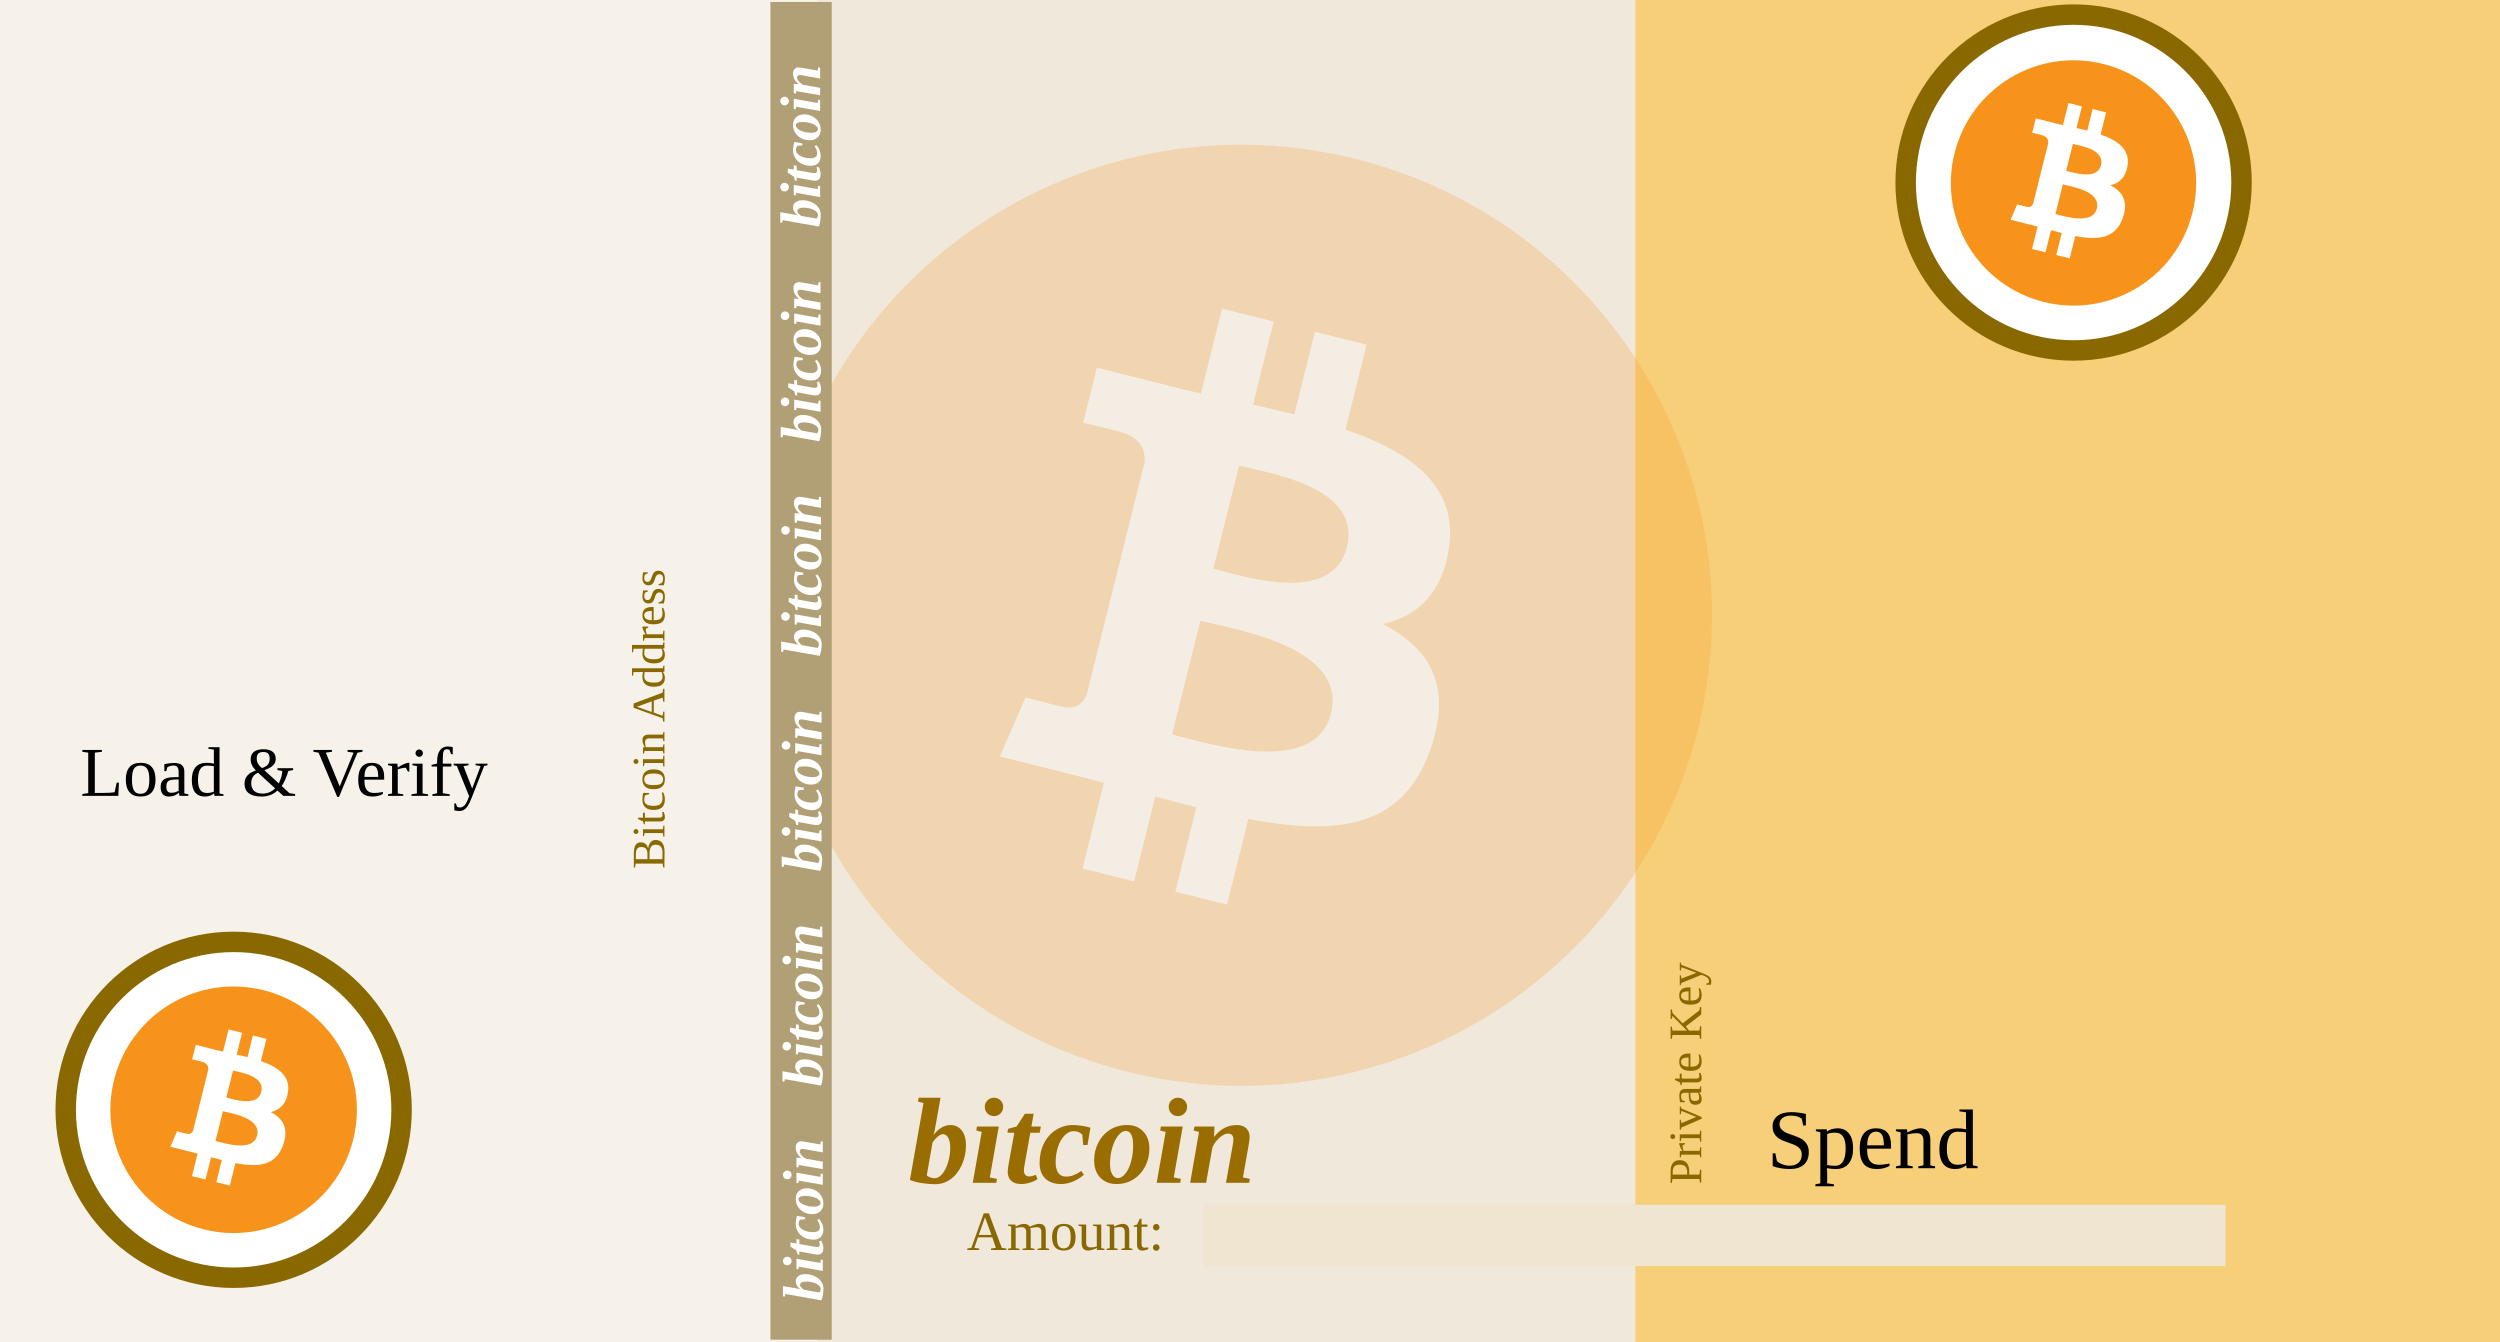
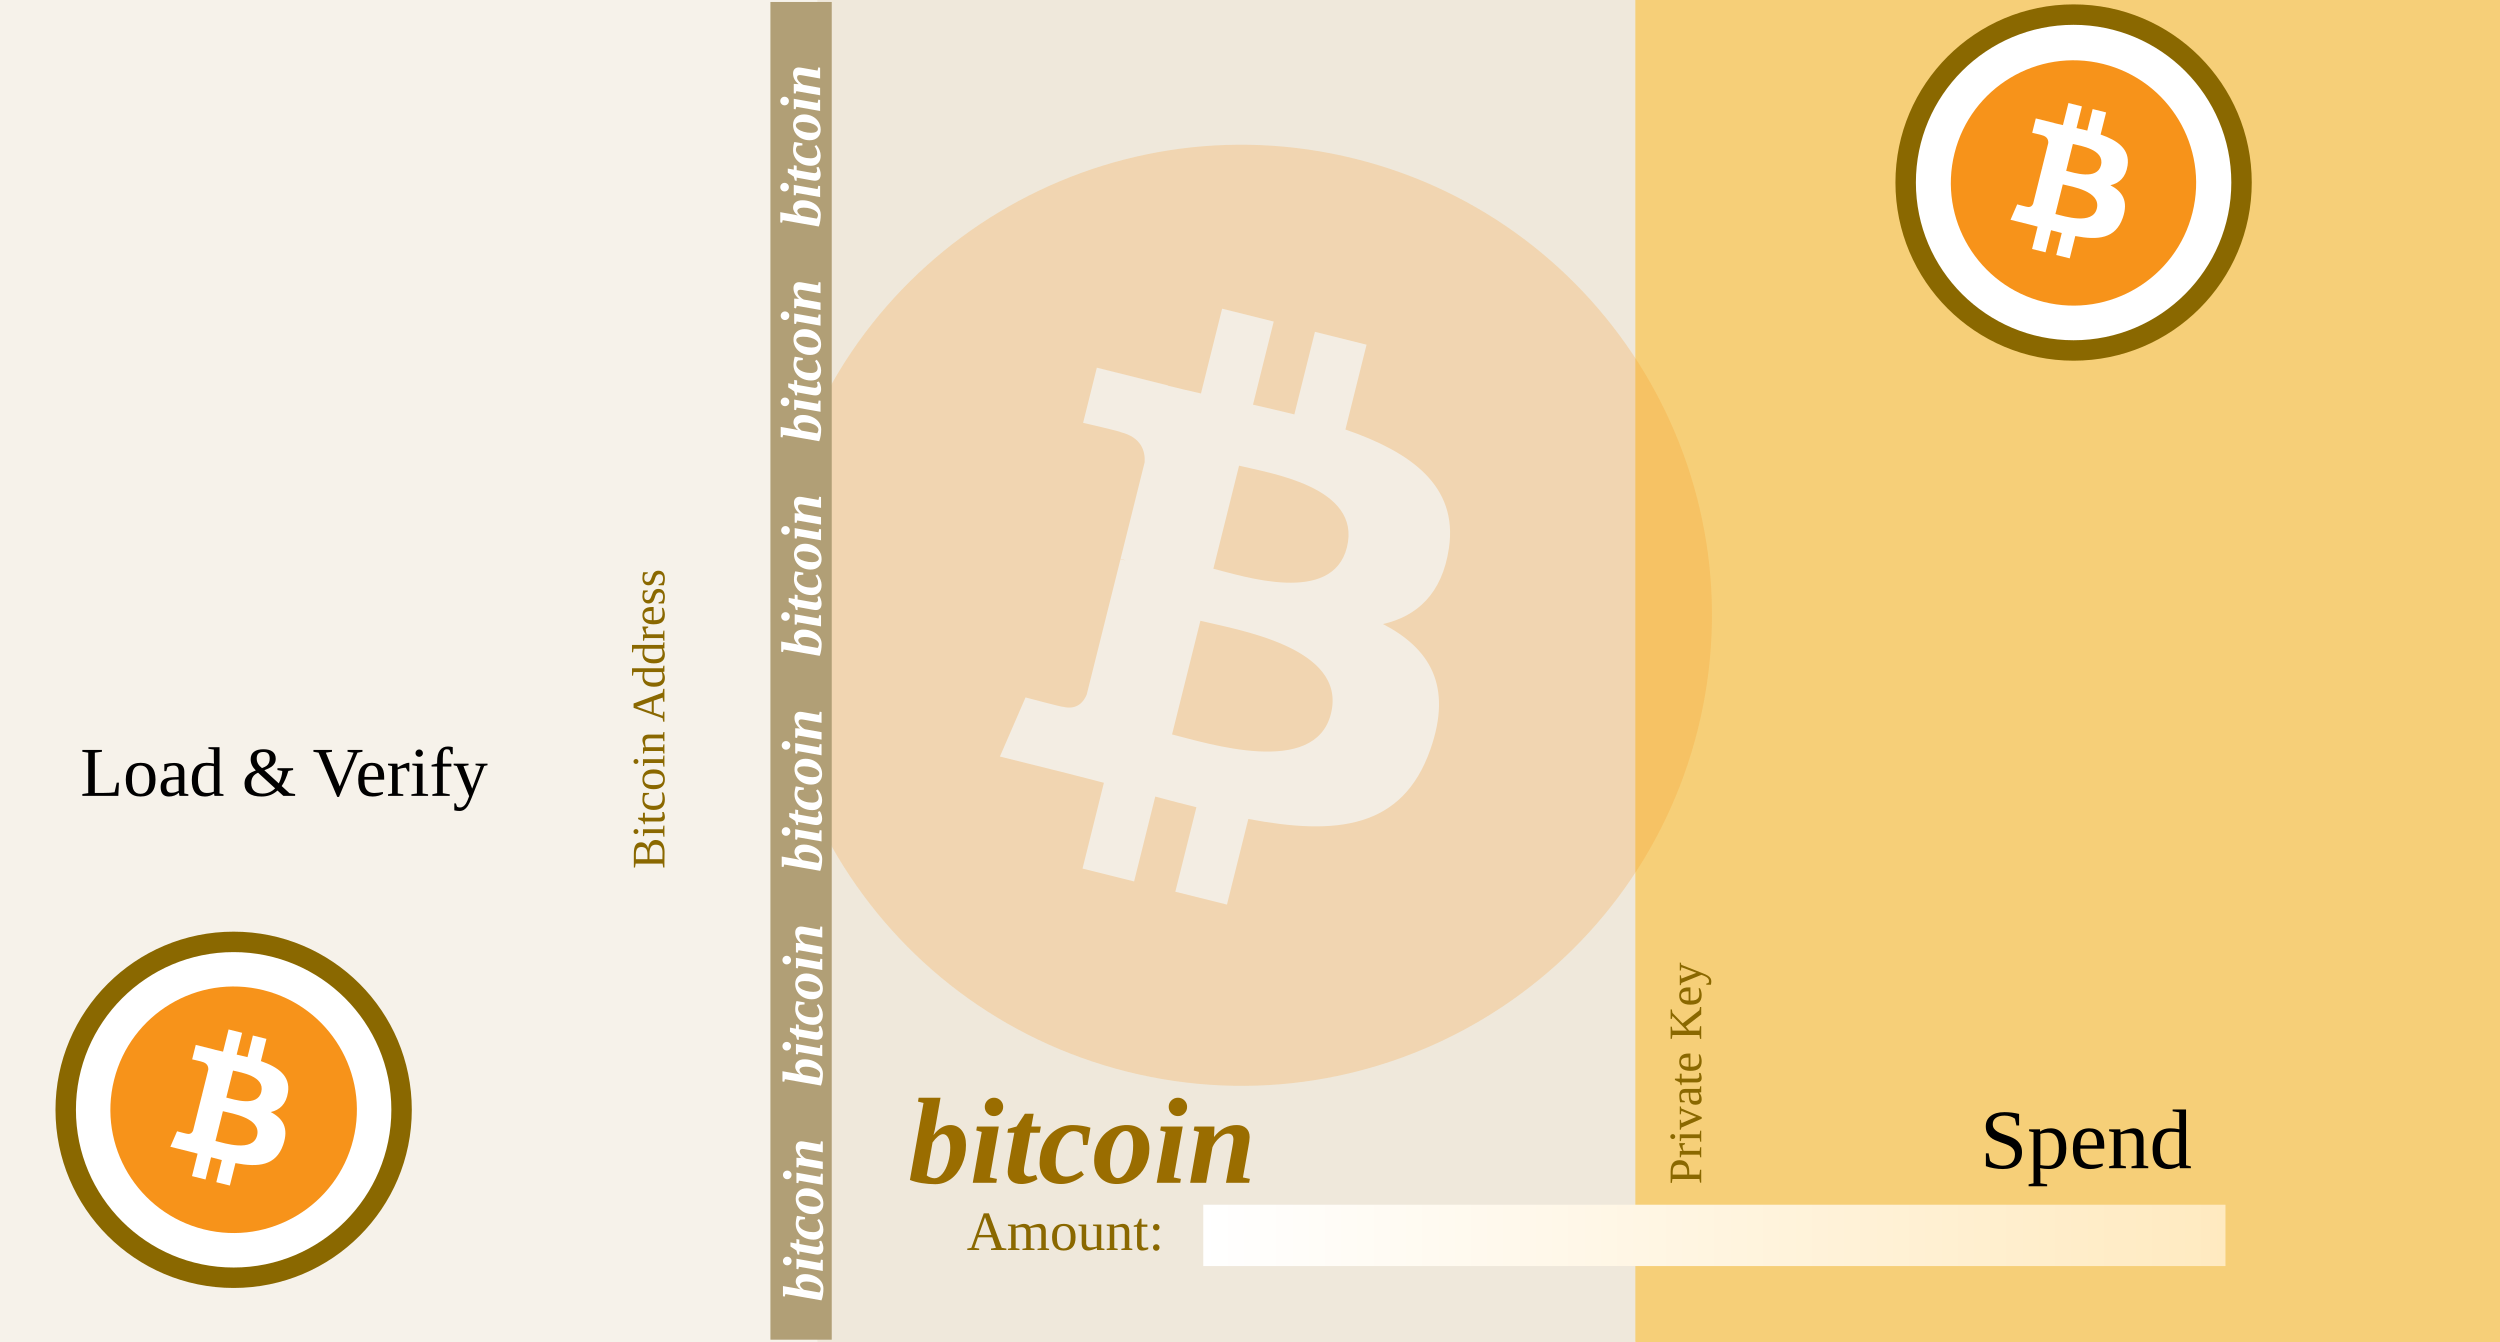
- <svg xmlns="http://www.w3.org/2000/svg" width="1712" height="919" viewBox="0 0 1712 919" version="1.1" id="svg15" xml:space="preserve">
+ <svg xmlns="http://www.w3.org/2000/svg" xmlns:xlink="http://www.w3.org/1999/xlink" width="1712" height="919" viewBox="0 0 1712 919" version="1.1" id="svg15" xml:space="preserve">
  <defs id="defs2">
+     <linearGradient id="linearGradient16">
+       <stop style="stop-color:#ffffff;stop-opacity:1;" offset="0" id="stop16" />
+       <stop style="stop-color:#ffeac0;stop-opacity:1;" offset="1" id="stop17" />
+     </linearGradient>
    <linearGradient id="bg" x1="0" x2="1254.324" gradientTransform="matrix(1.364879,0,0,0.7326657,0,-0.2687474)" y1="0" y2="0" gradientUnits="userSpaceOnUse">
      <stop offset="0%" stop-color="#f5f0e6" id="stop1" />
      <stop offset="100%" stop-color="#f3c96a" id="stop2" />
    </linearGradient>
+     <linearGradient xlink:href="#linearGradient16" id="linearGradient17" x1="824" y1="846" x2="1524" y2="846" gradientUnits="userSpaceOnUse" />
  </defs>
  <rect width="1712" height="919" fill="url(#bg)" id="rect2" style="fill:url(#bg)" x="0" y="-0.269" />
  <rect x="0" y="0" width="560" height="919" fill="#f6f2ea" id="rect3" />
  <rect x="560" y="0" width="560" height="919" fill="#efe8db" id="rect4" />
  <rect x="1120" y="0" width="592" height="919" fill="#f6cf78" id="rect5" />
  <text x="55" y="545" font-size="48" fill="#000" id="text6">Load &amp; Verify</text>
-   <text x="1210" y="800" font-size="58" fill="#000" id="text7">Spend</text>
+   <text x="1356" y="800" font-size="58px" fill="#000000" id="text7">Spend</text>
  <g opacity="0.22" id="g8">
    <g transform="matrix(10.07014,0,0,10.07014,527.954,99.07685)" id="g2-6">
      <path fill="#f7931a" d="M 63.033,39.744 C 58.759,56.887 41.396,67.32 24.251,63.045 7.113,58.771 -3.32,41.407 0.956,24.265 5.228,7.12 22.591,-3.314 39.731,0.96 56.875,5.234 67.307,22.6 63.033,39.744 Z" id="path1-2" />
      <path fill="#ffffff" d="M 46.103,27.444 C 46.74,23.186 43.498,20.897 39.065,19.37 l 1.438,-5.768 -3.511,-0.875 -1.4,5.616 c -0.923,-0.23 -1.871,-0.447 -2.813,-0.662 l 1.41,-5.653 -3.509,-0.875 -1.439,5.766 c -0.764,-0.174 -1.514,-0.346 -2.242,-0.527 l 0.004,-0.018 -4.842,-1.209 -0.934,3.75 c 0,0 2.605,0.597 2.55,0.634 1.422,0.355 1.679,1.296 1.636,2.042 l -1.638,6.571 c 0.098,0.025 0.225,0.061 0.365,0.117 -0.117,-0.029 -0.242,-0.061 -0.371,-0.092 l -2.296,9.205 c -0.174,0.432 -0.615,1.08 -1.609,0.834 0.035,0.051 -2.552,-0.637 -2.552,-0.637 l -1.743,4.019 4.569,1.139 c 0.85,0.213 1.683,0.436 2.503,0.646 l -1.453,5.834 3.507,0.875 1.439,-5.772 c 0.958,0.26 1.888,0.5 2.798,0.726 l -1.434,5.745 3.511,0.875 1.453,-5.823 c 5.987,1.133 10.489,0.676 12.384,-4.739 1.527,-4.36 -0.076,-6.875 -3.226,-8.515 2.294,-0.529 4.022,-2.038 4.483,-5.155 z m -8.022,11.249 c -1.085,4.36 -8.426,2.003 -10.806,1.412 l 1.928,-7.729 c 2.38,0.594 10.012,1.77 8.878,6.317 z m 1.086,-11.312 c -0.99,3.966 -7.1,1.951 -9.082,1.457 l 1.748,-7.01 c 1.982,0.494 8.365,1.416 7.334,5.553 z" id="path2-9" />
    </g>
  </g>
  <g transform="translate(160,760)" id="g9">
    <circle r="115" fill="#fff" stroke="#8a6800" stroke-width="14" id="circle8" />
    <g transform="matrix(2.638281,0,0,2.638281,-84.4123,-84.46494)" id="g2">
      <path fill="#f7931a" d="M 63.033,39.744 C 58.759,56.887 41.396,67.32 24.251,63.045 7.113,58.771 -3.32,41.407 0.956,24.265 5.228,7.12 22.591,-3.314 39.731,0.96 56.875,5.234 67.307,22.6 63.033,39.744 Z" id="path1" />
      <path fill="#ffffff" d="M 46.103,27.444 C 46.74,23.186 43.498,20.897 39.065,19.37 l 1.438,-5.768 -3.511,-0.875 -1.4,5.616 c -0.923,-0.23 -1.871,-0.447 -2.813,-0.662 l 1.41,-5.653 -3.509,-0.875 -1.439,5.766 c -0.764,-0.174 -1.514,-0.346 -2.242,-0.527 l 0.004,-0.018 -4.842,-1.209 -0.934,3.75 c 0,0 2.605,0.597 2.55,0.634 1.422,0.355 1.679,1.296 1.636,2.042 l -1.638,6.571 c 0.098,0.025 0.225,0.061 0.365,0.117 -0.117,-0.029 -0.242,-0.061 -0.371,-0.092 l -2.296,9.205 c -0.174,0.432 -0.615,1.08 -1.609,0.834 0.035,0.051 -2.552,-0.637 -2.552,-0.637 l -1.743,4.019 4.569,1.139 c 0.85,0.213 1.683,0.436 2.503,0.646 l -1.453,5.834 3.507,0.875 1.439,-5.772 c 0.958,0.26 1.888,0.5 2.798,0.726 l -1.434,5.745 3.511,0.875 1.453,-5.823 c 5.987,1.133 10.489,0.676 12.384,-4.739 1.527,-4.36 -0.076,-6.875 -3.226,-8.515 2.294,-0.529 4.022,-2.038 4.483,-5.155 z m -8.022,11.249 c -1.085,4.36 -8.426,2.003 -10.806,1.412 l 1.928,-7.729 c 2.38,0.594 10.012,1.77 8.878,6.317 z m 1.086,-11.312 c -0.99,3.966 -7.1,1.951 -9.082,1.457 l 1.748,-7.01 c 1.982,0.494 8.365,1.416 7.334,5.553 z" id="path2" />
    </g>
  </g>
  <g transform="translate(1420,125)" id="g11">
    <circle r="115" fill="#fff" stroke="#8a6800" stroke-width="14" id="circle10" />
    <g transform="matrix(2.62525,0,0,2.62525,-84.06501,-83.72794)" id="g2-7">
      <path fill="#f7931a" d="M 63.033,39.744 C 58.759,56.887 41.396,67.32 24.251,63.045 7.113,58.771 -3.32,41.407 0.956,24.265 5.228,7.12 22.591,-3.314 39.731,0.96 56.875,5.234 67.307,22.6 63.033,39.744 Z" id="path1-5" />
      <path fill="#ffffff" d="M 46.103,27.444 C 46.74,23.186 43.498,20.897 39.065,19.37 l 1.438,-5.768 -3.511,-0.875 -1.4,5.616 c -0.923,-0.23 -1.871,-0.447 -2.813,-0.662 l 1.41,-5.653 -3.509,-0.875 -1.439,5.766 c -0.764,-0.174 -1.514,-0.346 -2.242,-0.527 l 0.004,-0.018 -4.842,-1.209 -0.934,3.75 c 0,0 2.605,0.597 2.55,0.634 1.422,0.355 1.679,1.296 1.636,2.042 l -1.638,6.571 c 0.098,0.025 0.225,0.061 0.365,0.117 -0.117,-0.029 -0.242,-0.061 -0.371,-0.092 l -2.296,9.205 c -0.174,0.432 -0.615,1.08 -1.609,0.834 0.035,0.051 -2.552,-0.637 -2.552,-0.637 l -1.743,4.019 4.569,1.139 c 0.85,0.213 1.683,0.436 2.503,0.646 l -1.453,5.834 3.507,0.875 1.439,-5.772 c 0.958,0.26 1.888,0.5 2.798,0.726 l -1.434,5.745 3.511,0.875 1.453,-5.823 c 5.987,1.133 10.489,0.676 12.384,-4.739 1.527,-4.36 -0.076,-6.875 -3.226,-8.515 2.294,-0.529 4.022,-2.038 4.483,-5.155 z m -8.022,11.249 c -1.085,4.36 -8.426,2.003 -10.806,1.412 l 1.928,-7.729 c 2.38,0.594 10.012,1.77 8.878,6.317 z m 1.086,-11.312 c -0.99,3.966 -7.1,1.951 -9.082,1.457 l 1.748,-7.01 c 1.982,0.494 8.365,1.416 7.334,5.553 z" id="path2-3" />
    </g>
  </g>
  <text x="455" y="595" transform="rotate(-90 455,595)" font-size="32" fill="#8a6800" id="text12">Bitcoin Address</text>
  <text x="-811" y="1165" transform="rotate(-90)" font-size="32px" fill="#8a6800" id="text13">Private Key</text>
  <text x="622" y="810" font-size="84px" font-style="italic" font-weight="700" fill="#9a6d00" id="text14">bitcoin</text>
  <text x="662" y="856" font-size="38px" fill="#8a6800" id="text15">Amount:</text>
-   <rect x="824" y="825" width="700" height="42" fill="#efe5d0" id="rect15" style="fill:#efe5d0;fill-opacity:1" />
+   <rect x="824" y="825" width="700" height="42" fill="#efe5d0" id="rect15" style="fill:url(#linearGradient17);fill-opacity:1" />
  <rect x="-917.428" y="527.581" width="916.073" height="42" fill="#efe5d0" id="rect15-0" style="fill:#b19f76;fill-opacity:1;stroke-width:1.144" transform="rotate(-90)" />
  <text x="-891.017" y="563.448" font-size="39.325px" font-style="italic" font-weight="700" fill="#9a6d00" id="text14-2" style="fill:#ffffff;fill-opacity:1;stroke-width:0.468" transform="rotate(-90)">bitcoin</text>
  <text x="-743.907" y="563.096" font-size="39.325px" font-style="italic" font-weight="700" fill="#9a6d00" id="text14-2-3" style="fill:#ffffff;fill-opacity:1;stroke-width:0.468" transform="rotate(-90)">bitcoin</text>
  <text x="-596.872" y="562.606" font-size="39.325px" font-style="italic" font-weight="700" fill="#9a6d00" id="text14-2-3-6" style="fill:#ffffff;fill-opacity:1;stroke-width:0.468" transform="rotate(-90)">bitcoin</text>
  <text x="-449.633" y="562.243" font-size="39.325px" font-style="italic" font-weight="700" fill="#9a6d00" id="text14-2-3-1" style="fill:#ffffff;fill-opacity:1;stroke-width:0.468" transform="rotate(-90)">bitcoin</text>
  <text x="-302.659" y="561.906" font-size="39.325px" font-style="italic" font-weight="700" fill="#9a6d00" id="text14-2-3-9" style="fill:#ffffff;fill-opacity:1;stroke-width:0.468" transform="rotate(-90)">bitcoin</text>
  <text x="-155.627" y="561.618" font-size="39.325px" font-style="italic" font-weight="700" fill="#9a6d00" id="text14-2-3-2" style="fill:#ffffff;fill-opacity:1;stroke-width:0.468" transform="rotate(-90)">bitcoin</text>
</svg>
